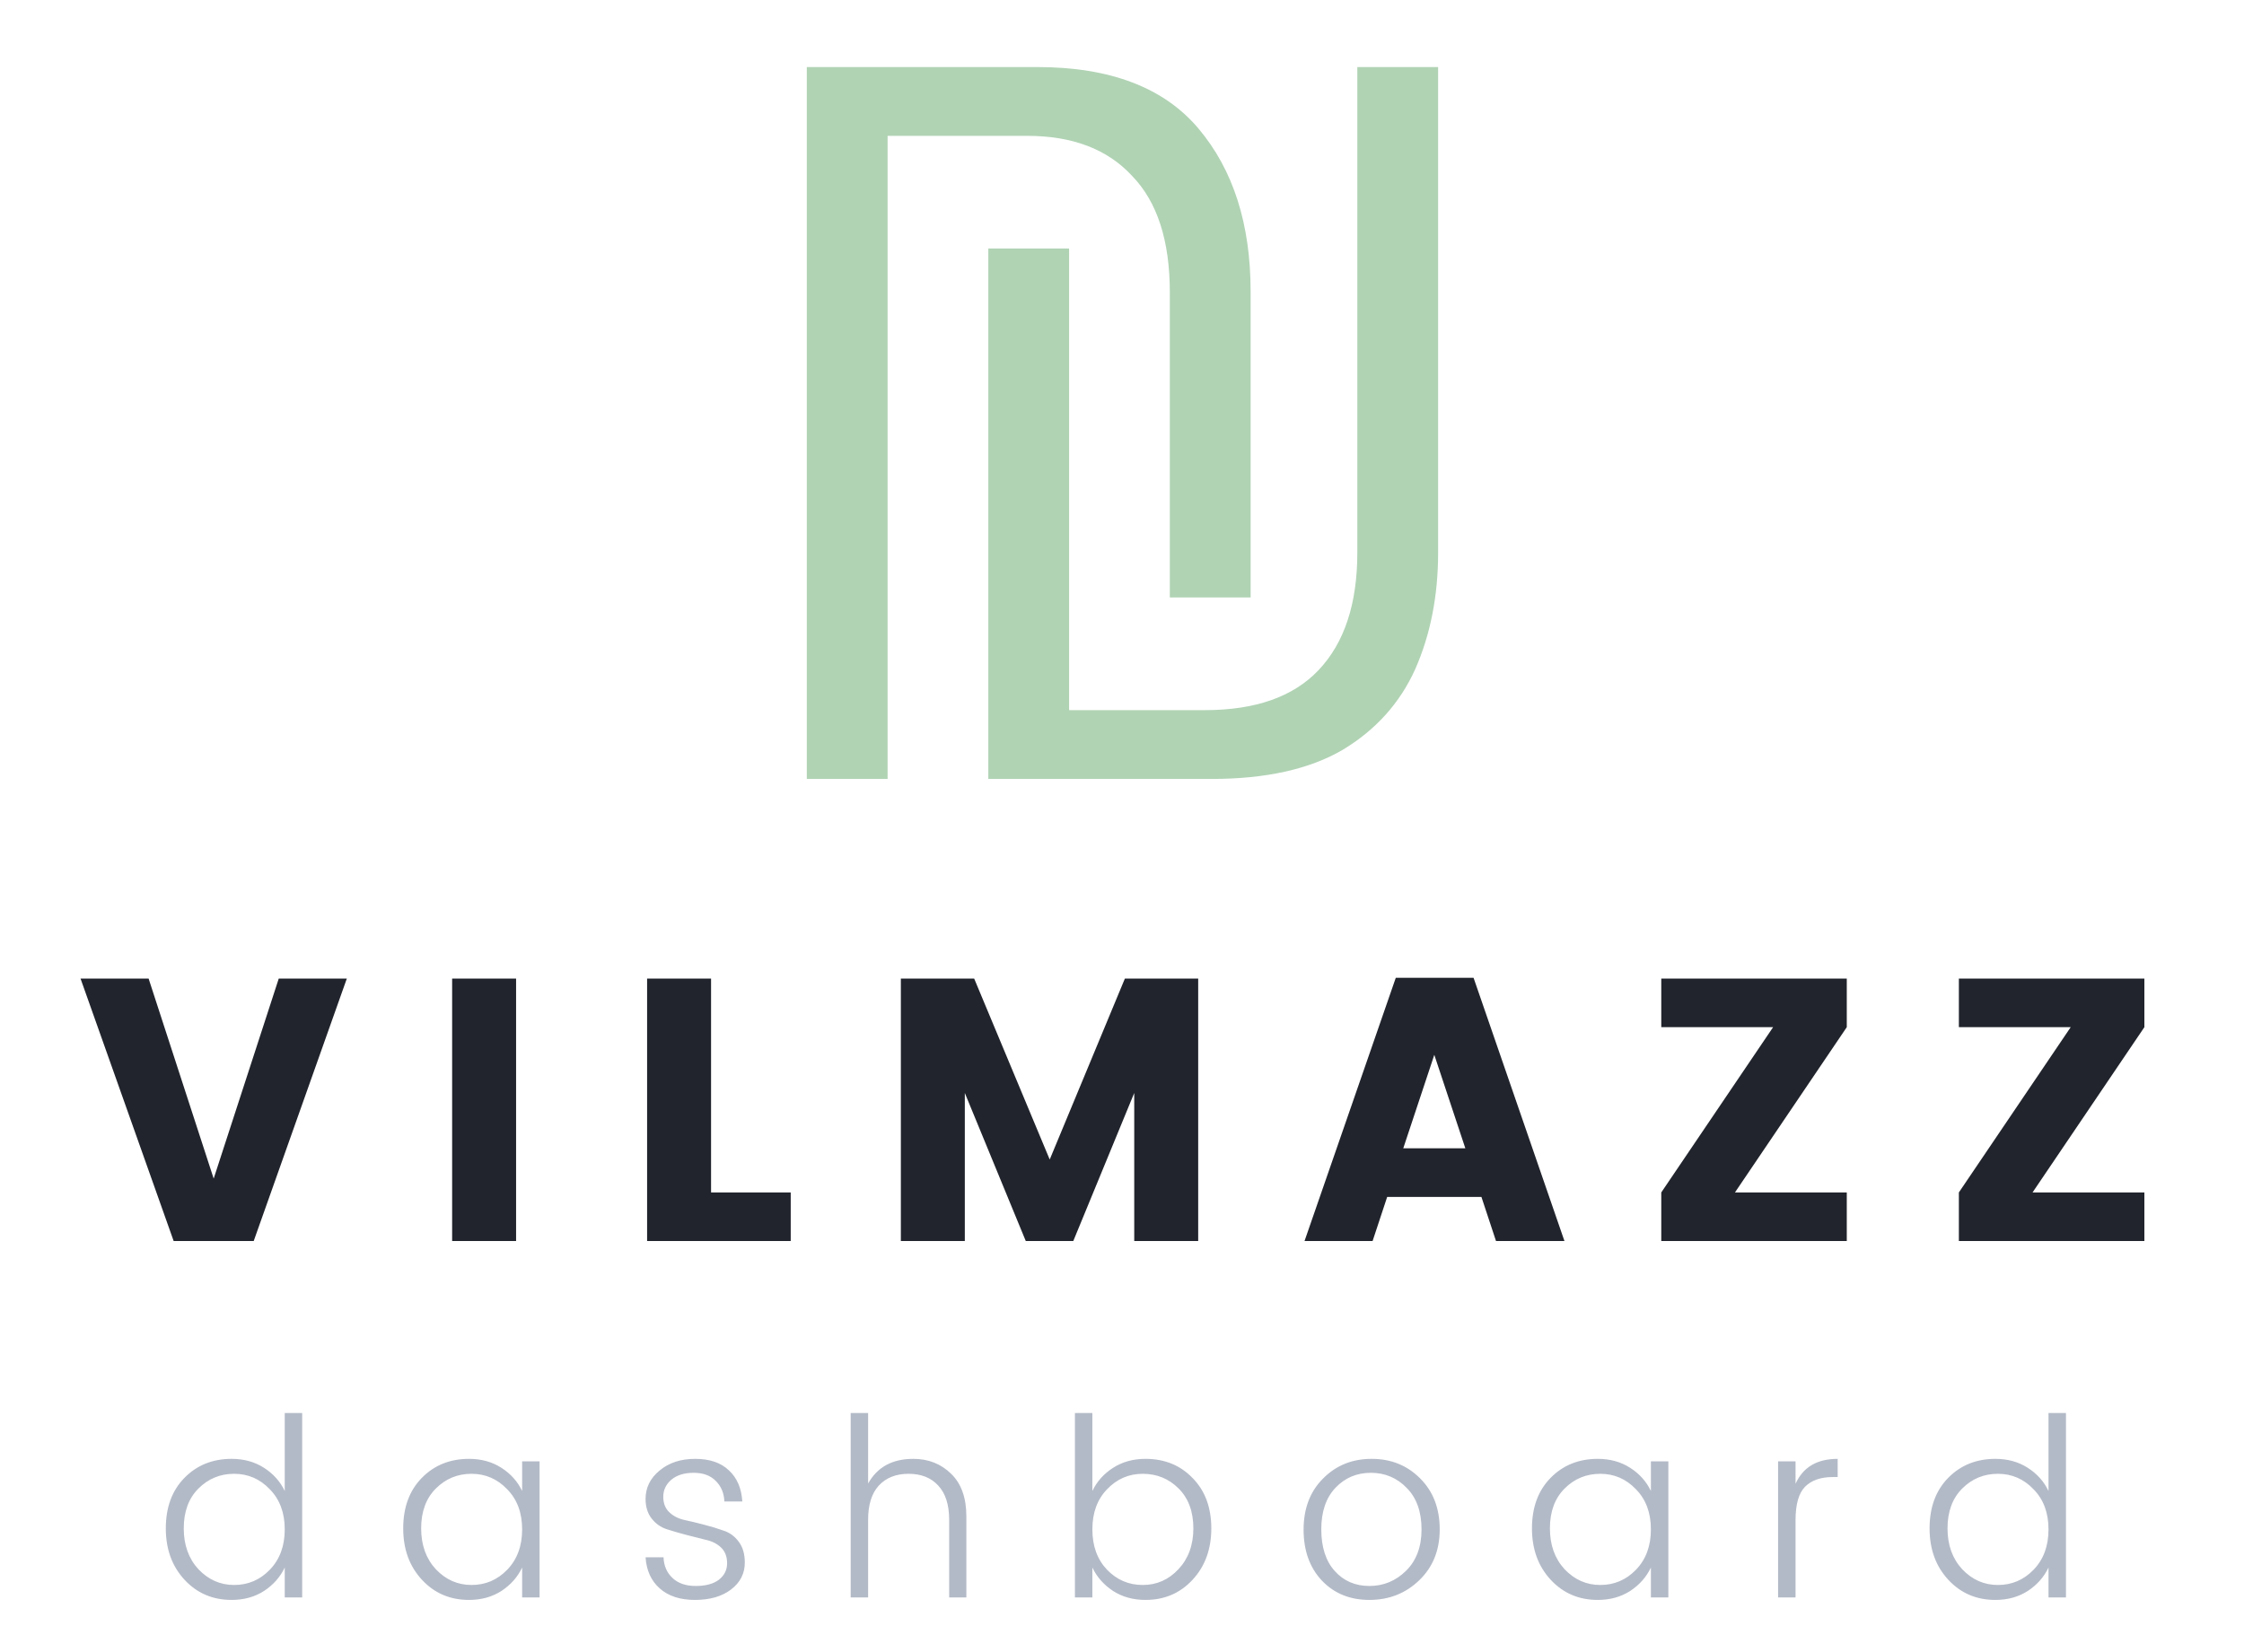
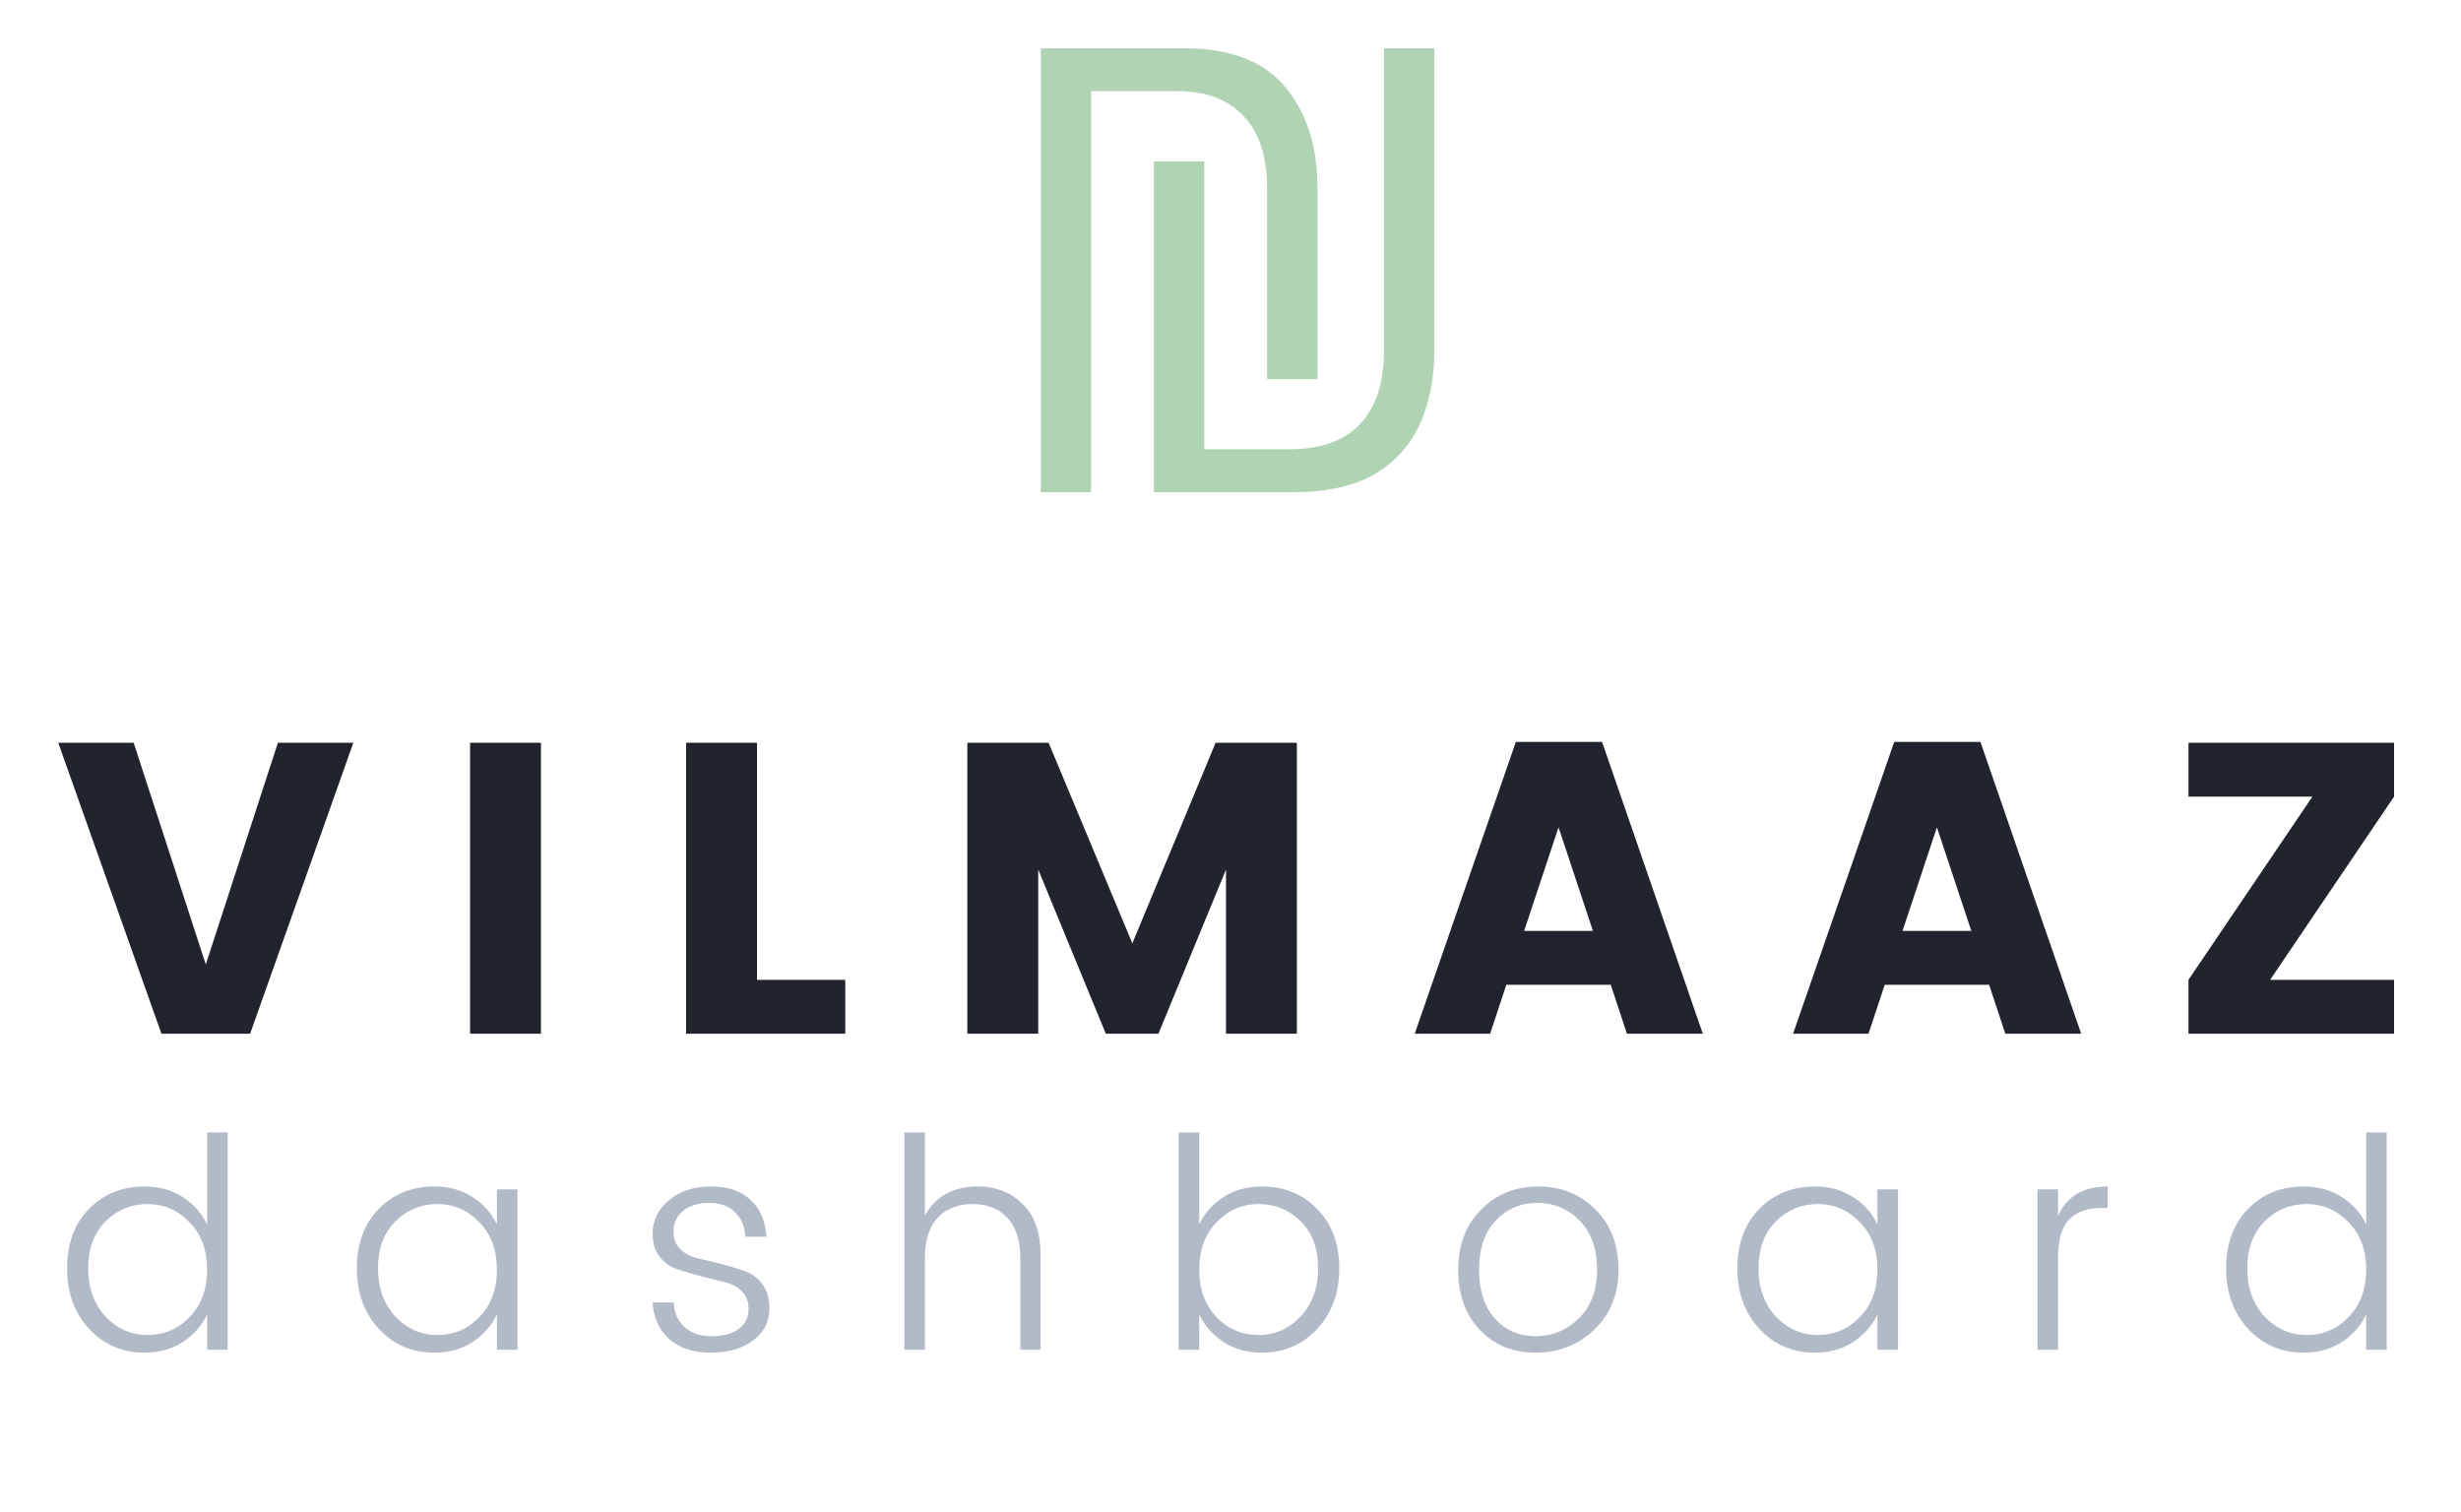
- <svg xmlns="http://www.w3.org/2000/svg" width="216" height="159" viewBox="0 0 216 159" fill="none">
-   <path d="M16.716 119.493L7.752 94.221H14.304L20.568 113.481L26.832 94.221H33.384L24.42 119.493H16.716ZM43.521 119.493V94.221H49.677V119.493H43.521ZM62.288 94.221H68.444V114.813H76.112V119.493H62.288V94.221ZM115.334 94.221V119.493H109.178V105.237L103.31 119.493H98.738L92.87 105.237V119.493H86.714V94.221H93.77L101.042 111.645L108.278 94.221H115.334ZM144.001 119.493L142.597 115.245H133.525L132.121 119.493H125.569L134.353 94.149H141.841L150.589 119.493H144.001ZM135.073 110.565H141.049L138.061 101.565L135.073 110.565ZM177.765 94.221V98.901L167.001 114.813H177.765V119.493H159.909V114.813L170.673 98.901H159.909V94.221H177.765ZM206.411 94.221V98.901L195.647 114.813H206.411V119.493H188.555V114.813L199.319 98.901H188.555V94.221H206.411Z" fill="#21242C" />
-   <path d="M25.968 151.145C26.928 150.153 27.408 148.857 27.408 147.257C27.408 145.657 26.928 144.369 25.968 143.393C25.024 142.401 23.88 141.905 22.536 141.905C21.192 141.905 20.048 142.377 19.104 143.321C18.16 144.265 17.688 145.545 17.688 147.161C17.688 148.761 18.16 150.073 19.104 151.097C20.064 152.105 21.208 152.609 22.536 152.609C23.88 152.609 25.024 152.121 25.968 151.145ZM22.296 154.049C20.472 154.049 18.96 153.401 17.76 152.105C16.56 150.809 15.96 149.161 15.96 147.161C15.96 145.145 16.552 143.529 17.736 142.313C18.936 141.081 20.456 140.465 22.296 140.465C23.48 140.465 24.52 140.753 25.416 141.329C26.312 141.905 26.976 142.649 27.408 143.561V136.049H29.088V153.809H27.408V150.929C26.976 151.841 26.312 152.593 25.416 153.185C24.52 153.761 23.48 154.049 22.296 154.049ZM48.819 151.145C49.779 150.153 50.259 148.857 50.259 147.257C50.259 145.657 49.779 144.369 48.819 143.393C47.875 142.401 46.731 141.905 45.387 141.905C44.043 141.905 42.899 142.377 41.955 143.321C41.011 144.265 40.539 145.545 40.539 147.161C40.539 148.761 41.011 150.073 41.955 151.097C42.915 152.105 44.059 152.609 45.387 152.609C46.731 152.609 47.875 152.121 48.819 151.145ZM45.147 154.049C43.323 154.049 41.811 153.401 40.611 152.105C39.411 150.809 38.811 149.161 38.811 147.161C38.811 145.145 39.403 143.529 40.587 142.313C41.787 141.081 43.307 140.465 45.147 140.465C46.331 140.465 47.371 140.753 48.267 141.329C49.163 141.905 49.827 142.649 50.259 143.561V140.705H51.939V153.809H50.259V150.929C49.827 151.841 49.163 152.593 48.267 153.185C47.371 153.761 46.331 154.049 45.147 154.049ZM62.141 144.329C62.141 143.241 62.589 142.329 63.485 141.593C64.381 140.841 65.525 140.465 66.917 140.465C68.309 140.465 69.389 140.833 70.157 141.569C70.941 142.289 71.373 143.289 71.453 144.569H69.725C69.693 143.769 69.421 143.113 68.909 142.601C68.397 142.073 67.685 141.809 66.773 141.809C65.861 141.809 65.141 142.033 64.613 142.481C64.101 142.929 63.845 143.473 63.845 144.113C63.845 144.737 64.037 145.233 64.421 145.601C64.805 145.969 65.285 146.217 65.861 146.345C66.453 146.473 67.085 146.625 67.757 146.801C68.445 146.977 69.077 147.169 69.653 147.377C70.245 147.569 70.733 147.929 71.117 148.457C71.501 148.969 71.693 149.633 71.693 150.449C71.693 151.505 71.253 152.369 70.373 153.041C69.493 153.713 68.333 154.049 66.893 154.049C65.469 154.049 64.341 153.681 63.509 152.945C62.677 152.209 62.221 151.209 62.141 149.945H63.869C63.901 150.761 64.189 151.425 64.733 151.937C65.277 152.449 66.021 152.705 66.965 152.705C67.925 152.705 68.669 152.505 69.197 152.105C69.725 151.689 69.989 151.161 69.989 150.521C69.989 149.881 69.797 149.377 69.413 149.009C69.029 148.641 68.541 148.393 67.949 148.265C67.373 148.121 66.741 147.961 66.053 147.785C65.381 147.609 64.749 147.425 64.157 147.233C63.581 147.041 63.101 146.697 62.717 146.201C62.333 145.705 62.141 145.081 62.141 144.329ZM83.563 136.049V142.841C84.443 141.257 85.891 140.465 87.907 140.465C89.363 140.465 90.579 140.945 91.555 141.905C92.531 142.849 93.019 144.217 93.019 146.009V153.809H91.363V146.321C91.363 144.881 91.011 143.785 90.307 143.033C89.619 142.281 88.667 141.905 87.451 141.905C86.251 141.905 85.299 142.281 84.595 143.033C83.907 143.785 83.563 144.881 83.563 146.321V153.809H81.883V136.049H83.563ZM109.996 152.609C111.34 152.609 112.484 152.105 113.428 151.097C114.388 150.073 114.868 148.761 114.868 147.161C114.868 145.545 114.396 144.265 113.452 143.321C112.508 142.377 111.356 141.905 109.996 141.905C108.652 141.905 107.508 142.401 106.564 143.393C105.62 144.369 105.148 145.657 105.148 147.257C105.148 148.857 105.62 150.153 106.564 151.145C107.508 152.121 108.652 152.609 109.996 152.609ZM110.26 140.465C112.1 140.465 113.612 141.081 114.796 142.313C115.996 143.529 116.596 145.145 116.596 147.161C116.596 149.161 115.996 150.809 114.796 152.105C113.596 153.401 112.084 154.049 110.26 154.049C109.076 154.049 108.036 153.761 107.14 153.185C106.244 152.593 105.58 151.841 105.148 150.929V153.809H103.468V136.049H105.148V143.561C105.58 142.649 106.244 141.905 107.14 141.329C108.036 140.753 109.076 140.465 110.26 140.465ZM131.815 152.705C133.175 152.705 134.351 152.217 135.343 151.241C136.335 150.265 136.831 148.937 136.831 147.257C136.831 145.561 136.359 144.233 135.415 143.273C134.471 142.297 133.319 141.809 131.959 141.809C130.599 141.809 129.463 142.289 128.551 143.249C127.639 144.209 127.183 145.545 127.183 147.257C127.183 148.969 127.615 150.305 128.479 151.265C129.343 152.225 130.455 152.705 131.815 152.705ZM131.815 154.049C129.943 154.049 128.415 153.425 127.231 152.177C126.063 150.929 125.479 149.297 125.479 147.281C125.479 145.249 126.103 143.609 127.351 142.361C128.599 141.097 130.159 140.465 132.031 140.465C133.903 140.465 135.463 141.097 136.711 142.361C137.959 143.609 138.583 145.241 138.583 147.257C138.583 149.257 137.927 150.889 136.615 152.153C135.303 153.417 133.703 154.049 131.815 154.049ZM157.47 151.145C158.43 150.153 158.91 148.857 158.91 147.257C158.91 145.657 158.43 144.369 157.47 143.393C156.526 142.401 155.382 141.905 154.038 141.905C152.694 141.905 151.55 142.377 150.606 143.321C149.662 144.265 149.19 145.545 149.19 147.161C149.19 148.761 149.662 150.073 150.606 151.097C151.566 152.105 152.71 152.609 154.038 152.609C155.382 152.609 156.526 152.121 157.47 151.145ZM153.798 154.049C151.974 154.049 150.462 153.401 149.262 152.105C148.062 150.809 147.462 149.161 147.462 147.161C147.462 145.145 148.054 143.529 149.238 142.313C150.438 141.081 151.958 140.465 153.798 140.465C154.982 140.465 156.022 140.753 156.918 141.329C157.814 141.905 158.478 142.649 158.91 143.561V140.705H160.59V153.809H158.91V150.929C158.478 151.841 157.814 152.593 156.918 153.185C156.022 153.761 154.982 154.049 153.798 154.049ZM172.833 140.705V142.865C173.553 141.265 174.905 140.465 176.889 140.465V142.217H176.409C175.257 142.217 174.369 142.529 173.745 143.153C173.137 143.777 172.833 144.849 172.833 146.369V153.809H171.153V140.705H172.833ZM195.742 151.145C196.702 150.153 197.182 148.857 197.182 147.257C197.182 145.657 196.702 144.369 195.742 143.393C194.798 142.401 193.654 141.905 192.31 141.905C190.966 141.905 189.822 142.377 188.878 143.321C187.934 144.265 187.462 145.545 187.462 147.161C187.462 148.761 187.934 150.073 188.878 151.097C189.838 152.105 190.982 152.609 192.31 152.609C193.654 152.609 194.798 152.121 195.742 151.145ZM192.07 154.049C190.246 154.049 188.734 153.401 187.534 152.105C186.334 150.809 185.734 149.161 185.734 147.161C185.734 145.145 186.326 143.529 187.51 142.313C188.71 141.081 190.23 140.465 192.07 140.465C193.254 140.465 194.294 140.753 195.19 141.329C196.086 141.905 196.75 142.649 197.182 143.561V136.049H198.862V153.809H197.182V150.929C196.75 151.841 196.086 152.593 195.19 153.185C194.294 153.761 193.254 154.049 192.07 154.049Z" fill="#B3BAC7" />
-   <path d="M77.66 75V6.456H99.836C106.876 6.456 112.06 8.44 115.388 12.408C118.716 16.376 120.38 21.592 120.38 28.056V57.528H112.604V28.152C112.604 23.16 111.388 19.416 108.956 16.92C106.588 14.36 103.228 13.08 98.876 13.08H85.436V75H77.66ZM95.132 23.928H102.908V68.376H115.964C120.828 68.376 124.476 67.096 126.908 64.536C129.404 61.912 130.652 58.136 130.652 53.208V6.456H138.428V53.208C138.428 57.368 137.692 61.112 136.22 64.44C134.748 67.704 132.412 70.296 129.212 72.216C126.012 74.072 121.82 75 116.636 75H95.132V23.928Z" fill="#B0D3B4" />
+ <svg xmlns="http://www.w3.org/2000/svg" width="285" height="175" viewBox="0 0 285 175" fill="none">
+   <path d="M18.696 119.712L6.744 86.016H15.48L23.832 111.696L32.184 86.016H40.92L28.968 119.712H18.696ZM54.437 119.712V86.016H62.645V119.712H54.437ZM79.458 86.016H87.666V113.472H97.89V119.712H79.458V86.016ZM150.187 86.016V119.712H141.979V100.704L134.155 119.712H128.059L120.235 100.704V119.712H112.027V86.016H121.435L131.131 109.248L140.779 86.016H150.187ZM188.41 119.712L186.538 114.048H174.442L172.57 119.712H163.834L175.546 85.92H185.53L197.194 119.712H188.41ZM176.506 107.808H184.474L180.49 95.808L176.506 107.808ZM232.229 119.712L230.357 114.048H218.261L216.389 119.712H207.653L219.365 85.92H229.349L241.013 119.712H232.229ZM220.325 107.808H228.293L224.309 95.808L220.325 107.808ZM277.248 86.016V92.256L262.896 113.472H277.248V119.712H253.44V113.472L267.792 92.256H253.44V86.016H277.248Z" fill="#21242C" />
+   <path d="M21.946 152.535C23.306 151.129 23.986 149.293 23.986 147.027C23.986 144.76 23.306 142.935 21.946 141.553C20.609 140.147 18.988 139.445 17.084 139.445C15.18 139.445 13.56 140.113 12.222 141.451C10.885 142.788 10.216 144.601 10.216 146.891C10.216 149.157 10.885 151.016 12.222 152.467C13.582 153.895 15.203 154.609 17.084 154.609C18.988 154.609 20.609 153.917 21.946 152.535ZM16.744 156.649C14.16 156.649 12.018 155.731 10.318 153.895C8.618 152.059 7.768 149.724 7.768 146.891C7.768 144.035 8.607 141.745 10.284 140.023C11.984 138.277 14.138 137.405 16.744 137.405C18.422 137.405 19.895 137.813 21.164 138.629C22.434 139.445 23.374 140.499 23.986 141.791V131.149H26.366V156.309H23.986V152.229C23.374 153.521 22.434 154.586 21.164 155.425C19.895 156.241 18.422 156.649 16.744 156.649ZM55.508 152.535C56.868 151.129 57.548 149.293 57.548 147.027C57.548 144.76 56.868 142.935 55.508 141.553C54.171 140.147 52.55 139.445 50.646 139.445C48.742 139.445 47.121 140.113 45.784 141.451C44.447 142.788 43.778 144.601 43.778 146.891C43.778 149.157 44.447 151.016 45.784 152.467C47.144 153.895 48.765 154.609 50.646 154.609C52.55 154.609 54.171 153.917 55.508 152.535ZM50.306 156.649C47.722 156.649 45.58 155.731 43.88 153.895C42.18 152.059 41.33 149.724 41.33 146.891C41.33 144.035 42.169 141.745 43.846 140.023C45.546 138.277 47.7 137.405 50.306 137.405C51.983 137.405 53.457 137.813 54.726 138.629C55.995 139.445 56.936 140.499 57.548 141.791V137.745H59.928V156.309H57.548V152.229C56.936 153.521 55.995 154.586 54.726 155.425C53.457 156.241 51.983 156.649 50.306 156.649ZM75.572 142.879C75.572 141.337 76.207 140.045 77.476 139.003C78.745 137.937 80.366 137.405 82.338 137.405C84.31 137.405 85.84 137.926 86.928 138.969C88.039 139.989 88.651 141.405 88.764 143.219H86.316C86.271 142.085 85.885 141.156 85.16 140.431C84.435 139.683 83.426 139.309 82.134 139.309C80.842 139.309 79.822 139.626 79.074 140.261C78.349 140.895 77.986 141.666 77.986 142.573C77.986 143.457 78.258 144.159 78.802 144.681C79.346 145.202 80.026 145.553 80.842 145.735C81.681 145.916 82.576 146.131 83.528 146.381C84.503 146.63 85.398 146.902 86.214 147.197C87.053 147.469 87.744 147.979 88.288 148.727C88.832 149.452 89.104 150.393 89.104 151.549C89.104 153.045 88.481 154.269 87.234 155.221C85.987 156.173 84.344 156.649 82.304 156.649C80.287 156.649 78.689 156.127 77.51 155.085C76.331 154.042 75.685 152.625 75.572 150.835H78.02C78.065 151.991 78.473 152.931 79.244 153.657C80.015 154.382 81.069 154.745 82.406 154.745C83.766 154.745 84.82 154.461 85.568 153.895C86.316 153.305 86.69 152.557 86.69 151.651C86.69 150.744 86.418 150.03 85.874 149.509C85.33 148.987 84.639 148.636 83.8 148.455C82.984 148.251 82.089 148.024 81.114 147.775C80.162 147.525 79.267 147.265 78.428 146.993C77.612 146.721 76.932 146.233 76.388 145.531C75.844 144.828 75.572 143.944 75.572 142.879ZM107.11 131.149V140.771C108.356 138.527 110.408 137.405 113.264 137.405C115.326 137.405 117.049 138.085 118.432 139.445C119.814 140.782 120.506 142.72 120.506 145.259V156.309H118.16V145.701C118.16 143.661 117.661 142.108 116.664 141.043C115.689 139.977 114.34 139.445 112.618 139.445C110.918 139.445 109.569 139.977 108.572 141.043C107.597 142.108 107.11 143.661 107.11 145.701V156.309H104.73V131.149H107.11ZM145.746 154.609C147.65 154.609 149.271 153.895 150.608 152.467C151.968 151.016 152.648 149.157 152.648 146.891C152.648 144.601 151.98 142.788 150.642 141.451C149.305 140.113 147.673 139.445 145.746 139.445C143.842 139.445 142.222 140.147 140.884 141.553C139.547 142.935 138.878 144.76 138.878 147.027C138.878 149.293 139.547 151.129 140.884 152.535C142.222 153.917 143.842 154.609 145.746 154.609ZM146.12 137.405C148.727 137.405 150.869 138.277 152.546 140.023C154.246 141.745 155.096 144.035 155.096 146.891C155.096 149.724 154.246 152.059 152.546 153.895C150.846 155.731 148.704 156.649 146.12 156.649C144.443 156.649 142.97 156.241 141.7 155.425C140.431 154.586 139.49 153.521 138.878 152.229V156.309H136.498V131.149H138.878V141.791C139.49 140.499 140.431 139.445 141.7 138.629C142.97 137.813 144.443 137.405 146.12 137.405ZM177.846 154.745C179.773 154.745 181.439 154.053 182.844 152.671C184.249 151.288 184.952 149.407 184.952 147.027C184.952 144.624 184.283 142.743 182.946 141.383C181.609 140 179.977 139.309 178.05 139.309C176.123 139.309 174.514 139.989 173.222 141.349C171.93 142.709 171.284 144.601 171.284 147.027C171.284 149.452 171.896 151.345 173.12 152.705C174.344 154.065 175.919 154.745 177.846 154.745ZM177.846 156.649C175.194 156.649 173.029 155.765 171.352 153.997C169.697 152.229 168.87 149.917 168.87 147.061C168.87 144.182 169.754 141.859 171.522 140.091C173.29 138.3 175.5 137.405 178.152 137.405C180.804 137.405 183.014 138.3 184.782 140.091C186.55 141.859 187.434 144.171 187.434 147.027C187.434 149.86 186.505 152.172 184.646 153.963C182.787 155.753 180.521 156.649 177.846 156.649ZM215.381 152.535C216.741 151.129 217.421 149.293 217.421 147.027C217.421 144.76 216.741 142.935 215.381 141.553C214.044 140.147 212.423 139.445 210.519 139.445C208.615 139.445 206.995 140.113 205.657 141.451C204.32 142.788 203.651 144.601 203.651 146.891C203.651 149.157 204.32 151.016 205.657 152.467C207.017 153.895 208.638 154.609 210.519 154.609C212.423 154.609 214.044 153.917 215.381 152.535ZM210.179 156.649C207.595 156.649 205.453 155.731 203.753 153.895C202.053 152.059 201.203 149.724 201.203 146.891C201.203 144.035 202.042 141.745 203.719 140.023C205.419 138.277 207.573 137.405 210.179 137.405C211.857 137.405 213.33 137.813 214.599 138.629C215.869 139.445 216.809 140.499 217.421 141.791V137.745H219.801V156.309H217.421V152.229C216.809 153.521 215.869 154.586 214.599 155.425C213.33 156.241 211.857 156.649 210.179 156.649ZM238.335 137.745V140.805C239.355 138.538 241.27 137.405 244.081 137.405V139.887H243.401C241.769 139.887 240.511 140.329 239.627 141.213C238.766 142.097 238.335 143.615 238.335 145.769V156.309H235.955V137.745H238.335ZM271.979 152.535C273.339 151.129 274.019 149.293 274.019 147.027C274.019 144.76 273.339 142.935 271.979 141.553C270.642 140.147 269.021 139.445 267.117 139.445C265.213 139.445 263.593 140.113 262.255 141.451C260.918 142.788 260.249 144.601 260.249 146.891C260.249 149.157 260.918 151.016 262.255 152.467C263.615 153.895 265.236 154.609 267.117 154.609C269.021 154.609 270.642 153.917 271.979 152.535ZM266.777 156.649C264.193 156.649 262.051 155.731 260.351 153.895C258.651 152.059 257.801 149.724 257.801 146.891C257.801 144.035 258.64 141.745 260.317 140.023C262.017 138.277 264.171 137.405 266.777 137.405C268.455 137.405 269.928 137.813 271.197 138.629C272.467 139.445 273.407 140.499 274.019 141.791V131.149H276.399V156.309H274.019V152.229C273.407 153.521 272.467 154.586 271.197 155.425C269.928 156.241 268.455 156.649 266.777 156.649Z" fill="#B3BAC7" />
+   <path d="M120.528 57V5.592H137.16C142.44 5.592 146.328 7.08 148.824 10.056C151.32 13.032 152.568 16.944 152.568 21.792V43.896H146.736V21.864C146.736 18.12 145.824 15.312 144 13.44C142.224 11.52 139.704 10.56 136.44 10.56H126.36V57H120.528ZM133.632 18.696H139.464V52.032H149.256C152.904 52.032 155.64 51.072 157.464 49.152C159.336 47.184 160.272 44.352 160.272 40.656V5.592H166.104V40.656C166.104 43.776 165.552 46.584 164.448 49.08C163.344 51.528 161.592 53.472 159.192 54.912C156.792 56.304 153.648 57 149.76 57H133.632V18.696Z" fill="#B0D3B4" />
</svg>
